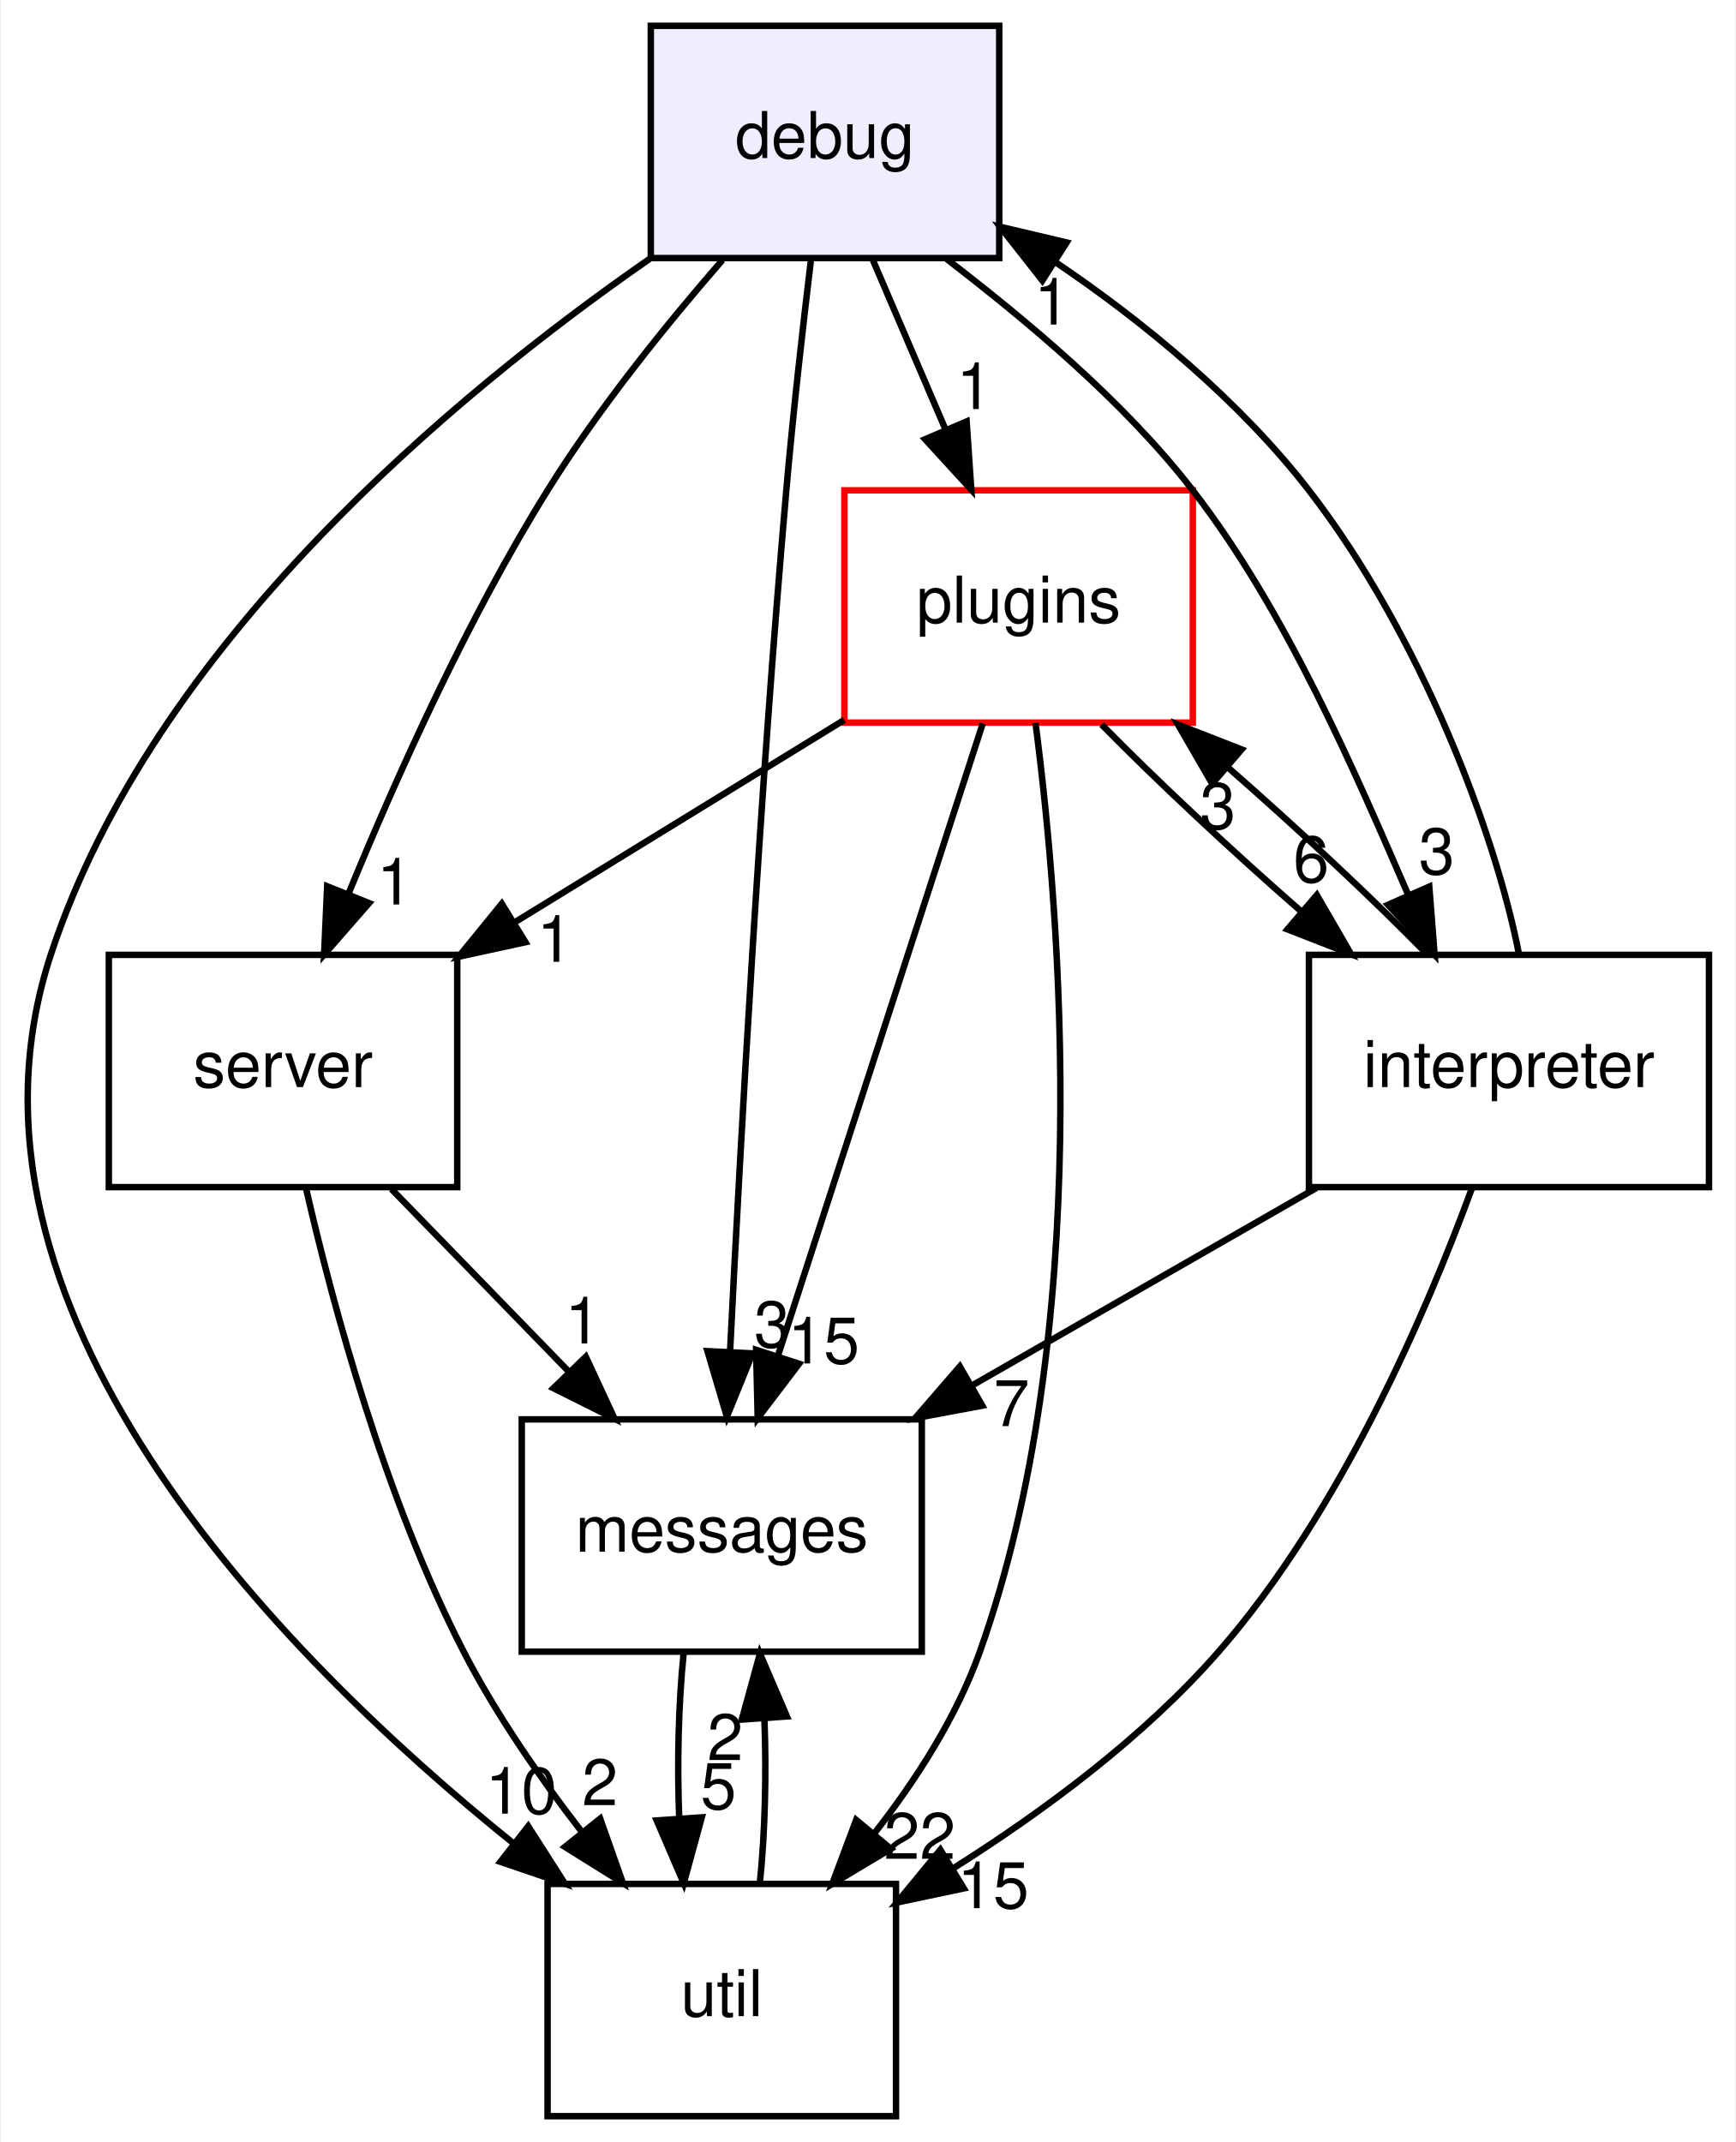
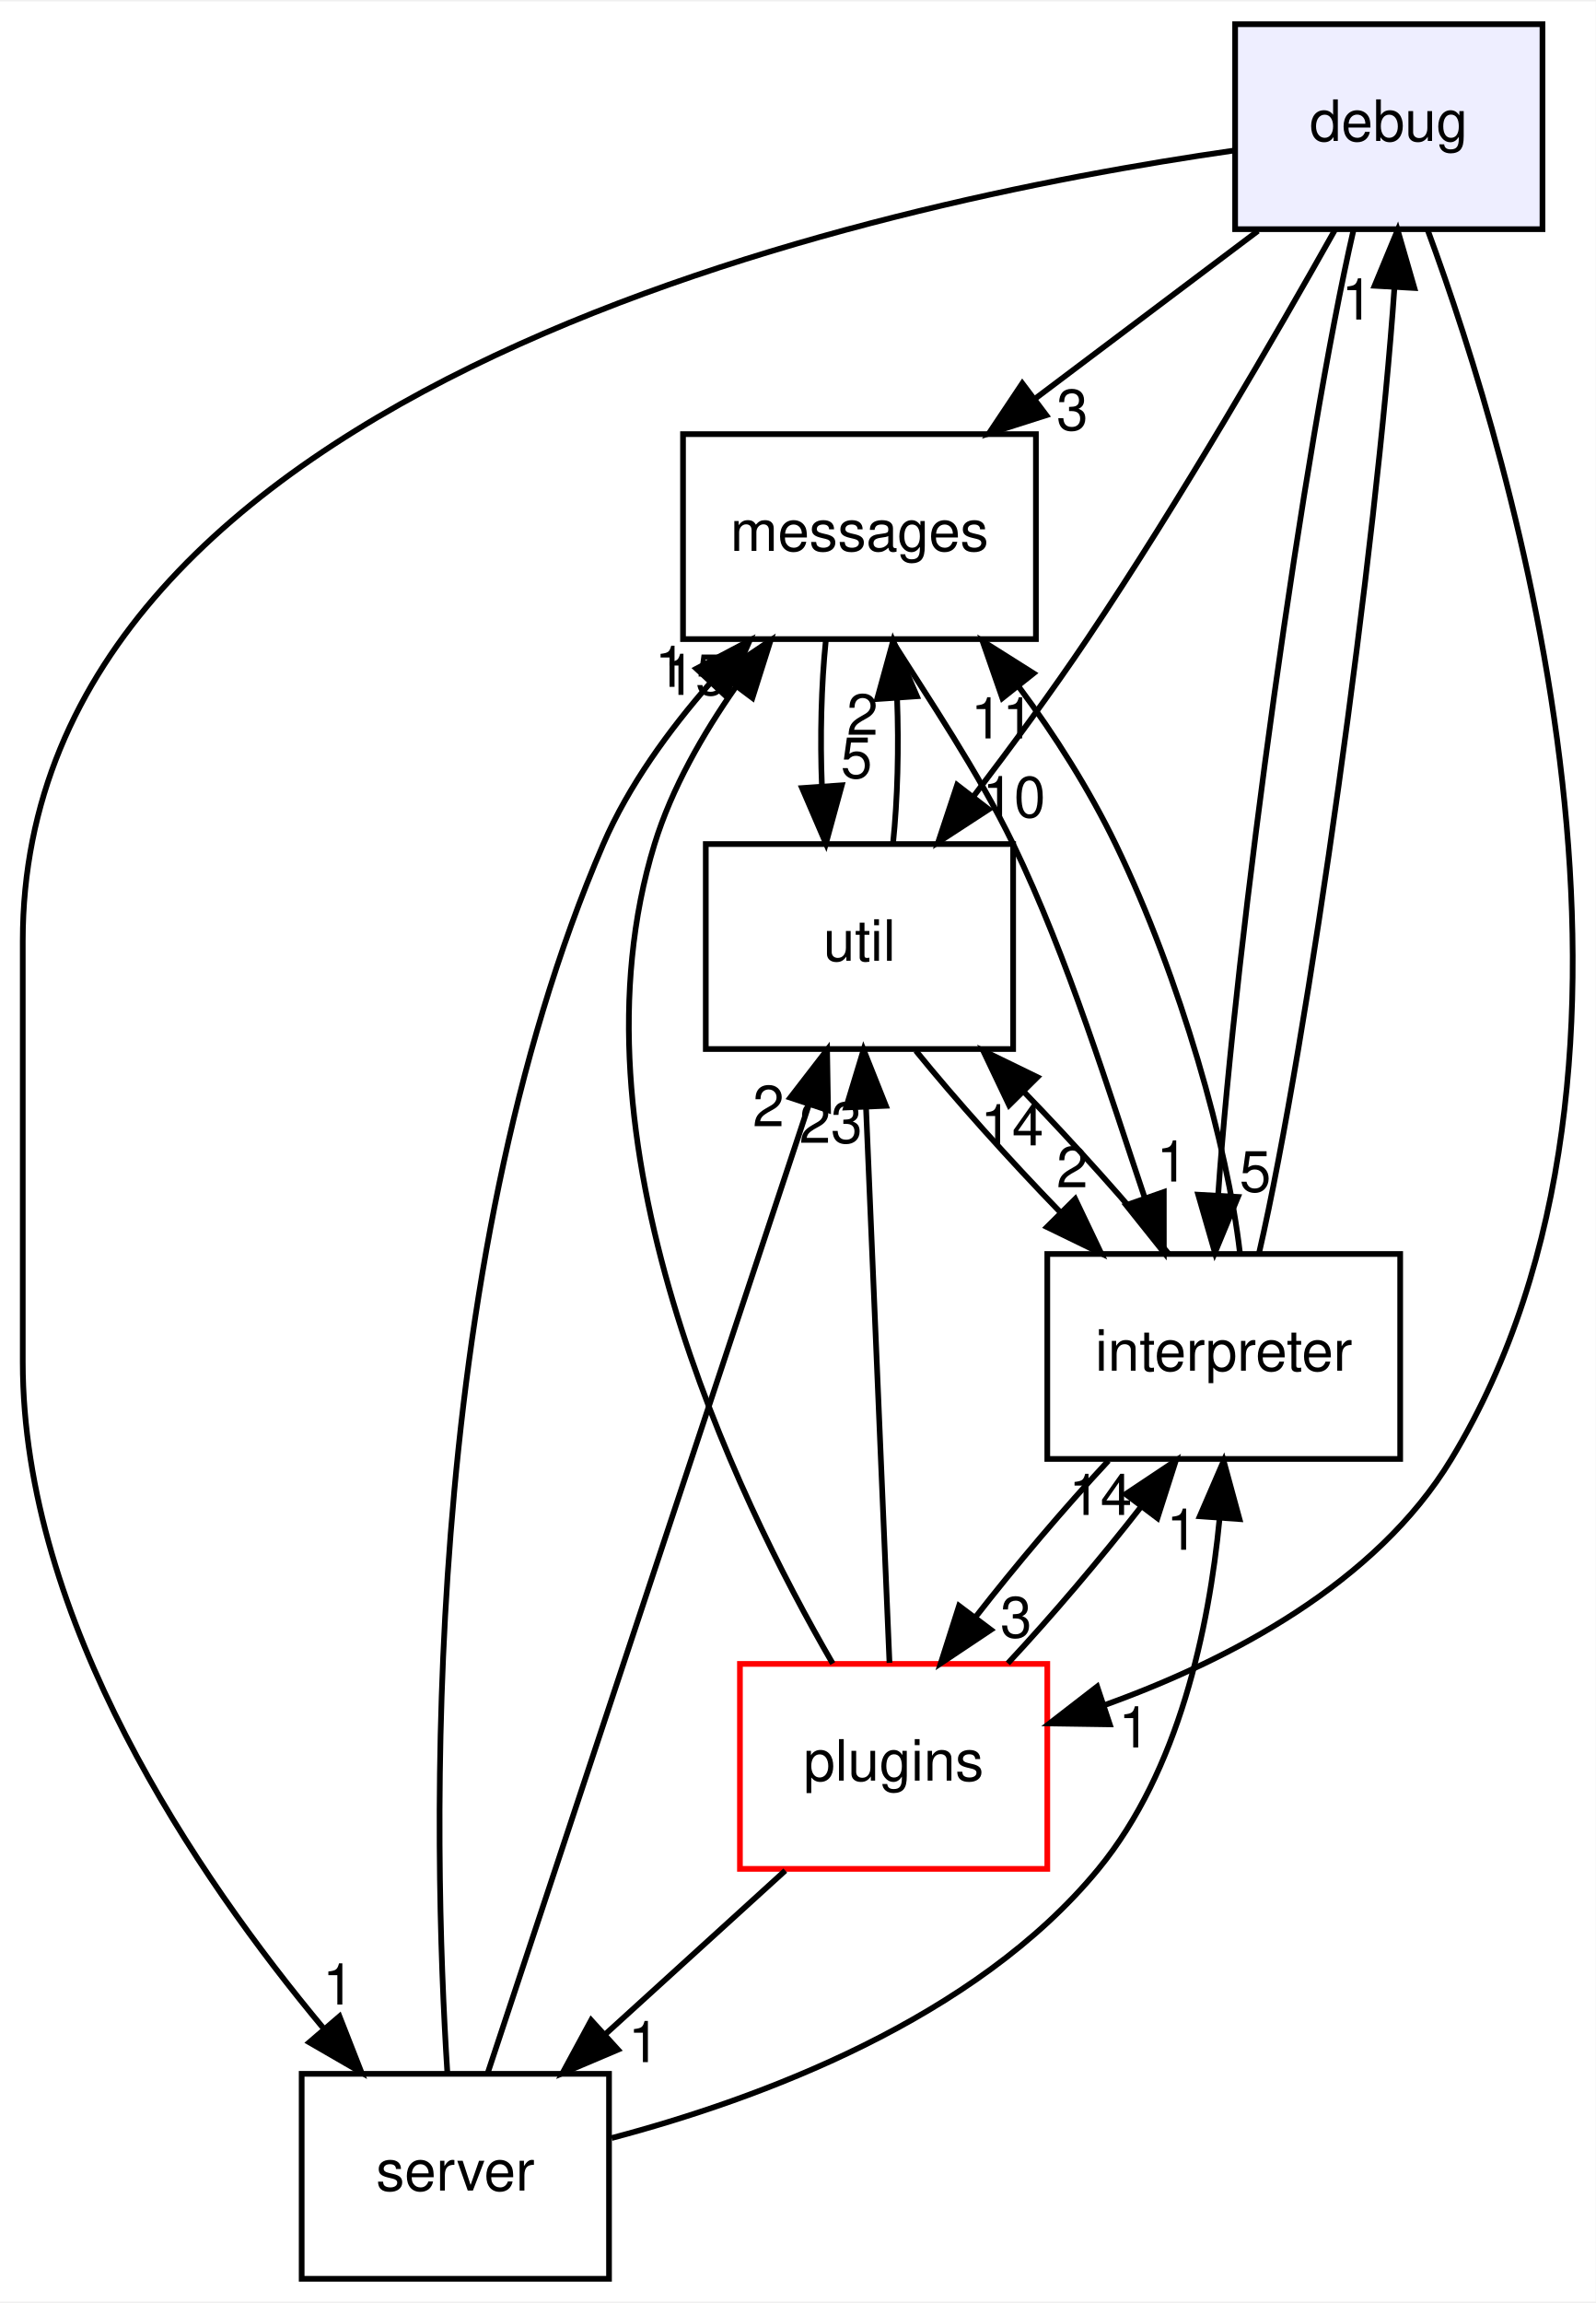
- <svg xmlns="http://www.w3.org/2000/svg" xmlns:xlink="http://www.w3.org/1999/xlink" width="269pt" height="332pt" viewBox="0.00 0.00 268.73 332.00">
-   <g id="graph0" class="graph" transform="scale(1 1) rotate(0) translate(4 328)">
-     <polygon fill="white" stroke="none" points="-4,4 -4,-328 264.73,-328 264.73,4 -4,4" />
+ <svg xmlns="http://www.w3.org/2000/svg" xmlns:xlink="http://www.w3.org/1999/xlink" width="280pt" height="404pt" viewBox="0.00 0.00 280.35 404.00">
+   <g id="graph0" class="graph" transform="scale(1 1) rotate(0) translate(4 400)">
+     <polygon fill="white" stroke="none" points="-4,4 -4,-400 276.354,-400 276.354,4 -4,4" />
    <g id="node1" class="node">
      <g id="a_node1">
        <a xlink:href="dir_84d4ec99856759213102e4209c09c524.html" target="_top" xlink:title="debug">
-           <polygon fill="#eeeeff" stroke="black" points="150.73,-324 96.73,-324 96.73,-288 150.73,-288 150.73,-324" />
-           <text text-anchor="middle" x="123.73" y="-303.5" font-family="Helvetica,sans-Serif" font-size="10.00">debug</text>
+           <polygon fill="#eeeeff" stroke="black" points="267,-396 213,-396 213,-360 267,-360 267,-396" />
+           <text text-anchor="middle" x="240" y="-375.5" font-family="Helvetica,sans-Serif" font-size="10.00">debug</text>
        </a>
      </g>
    </g>
    <g id="node2" class="node">
      <g id="a_node2">
        <a xlink:href="dir_b8f7637664a38e012eb6b40bd154637c.html" target="_top" xlink:title="messages">
-           <polygon fill="none" stroke="black" points="138.73,-108 76.73,-108 76.73,-72 138.73,-72 138.73,-108" />
-           <text text-anchor="middle" x="107.73" y="-87.5" font-family="Helvetica,sans-Serif" font-size="10.00">messages</text>
+           <polygon fill="none" stroke="black" points="178,-324 116,-324 116,-288 178,-288 178,-324" />
+           <text text-anchor="middle" x="147" y="-303.5" font-family="Helvetica,sans-Serif" font-size="10.00">messages</text>
        </a>
      </g>
    </g>
    <g id="edge1" class="edge">
-       <path fill="none" stroke="black" d="M121.563,-287.836C120.311,-277.472 118.78,-263.992 117.73,-252 113.641,-205.332 110.626,-150.911 109.027,-118.794" />
-       <polygon fill="black" stroke="black" points="112.504,-118.231 108.521,-108.414 105.512,-118.572 112.504,-118.231" />
+       <path fill="none" stroke="black" d="M217.011,-359.697C205.186,-350.796 190.608,-339.823 177.821,-330.199" />
+       <polygon fill="black" stroke="black" points="179.819,-327.322 169.724,-324.104 175.609,-332.915 179.819,-327.322" />
      <g id="a_edge1-headlabel">
        <a xlink:href="dir_000000_000002.html" target="_top" xlink:title="3">
-           <text text-anchor="middle" x="115.515" y="-119.183" font-family="Helvetica,sans-Serif" font-size="10.00">3</text>
+           <text text-anchor="middle" x="184.398" y="-324.715" font-family="Helvetica,sans-Serif" font-size="10.00">3</text>
        </a>
      </g>
    </g>
    <g id="node3" class="node">
      <g id="a_node3">
        <a xlink:href="dir_23ec12649285f9fabf3a6b7380226c28.html" target="_top" xlink:title="util">
-           <polygon fill="none" stroke="black" points="134.73,-36 80.73,-36 80.73,-0 134.73,-0 134.73,-36" />
-           <text text-anchor="middle" x="107.73" y="-15.5" font-family="Helvetica,sans-Serif" font-size="10.00">util</text>
+           <polygon fill="none" stroke="black" points="174,-252 120,-252 120,-216 174,-216 174,-252" />
+           <text text-anchor="middle" x="147" y="-231.5" font-family="Helvetica,sans-Serif" font-size="10.00">util</text>
        </a>
      </g>
    </g>
    <g id="edge2" class="edge">
-       <path fill="none" stroke="black" d="M96.528,-287.865C66.249,-266.844 19.497,-228.017 3.73,-180 -14.077,-125.772 38.668,-71.933 75.415,-42.307" />
-       <polygon fill="black" stroke="black" points="77.733,-44.938 83.441,-36.011 73.413,-39.43 77.733,-44.938" />
+       <path fill="none" stroke="black" d="M230.573,-359.929C220.368,-341.757 203.353,-312.328 187,-288 180.826,-278.815 173.658,-269.066 167.109,-260.467" />
+       <polygon fill="black" stroke="black" points="169.703,-258.099 160.826,-252.315 164.159,-262.373 169.703,-258.099" />
      <g id="a_edge2-headlabel">
        <a xlink:href="dir_000000_000022.html" target="_top" xlink:title="10">
-           <text text-anchor="middle" x="76.658" y="-46.89" font-family="Helvetica,sans-Serif" font-size="10.00">10</text>
+           <text text-anchor="middle" x="174.146" y="-256.713" font-family="Helvetica,sans-Serif" font-size="10.00">10</text>
        </a>
      </g>
    </g>
    <g id="node4" class="node">
      <g id="a_node4">
        <a xlink:href="dir_41e1742e44e2de38b3bc91f993fed282.html" target="_top" xlink:title="server">
-           <polygon fill="none" stroke="black" points="66.73,-180 12.73,-180 12.73,-144 66.73,-144 66.73,-180" />
-           <text text-anchor="middle" x="39.73" y="-159.5" font-family="Helvetica,sans-Serif" font-size="10.00">server</text>
+           <polygon fill="none" stroke="black" points="103,-36 49,-36 49,-0 103,-0 103,-36" />
+           <text text-anchor="middle" x="76" y="-15.5" font-family="Helvetica,sans-Serif" font-size="10.00">server</text>
        </a>
      </g>
    </g>
    <g id="edge3" class="edge">
-       <path fill="none" stroke="black" d="M107.828,-287.685C99.158,-277.713 88.618,-264.676 80.73,-252 68.292,-232.013 57.321,-207.63 49.865,-189.443" />
-       <polygon fill="black" stroke="black" points="53.067,-188.024 46.098,-180.044 46.57,-190.628 53.067,-188.024" />
+       <path fill="none" stroke="black" d="M212.935,-373.832C150.169,-364.827 0,-333.037 0,-235 0,-235 0,-235 0,-161 0,-115.641 30.517,-70.749 52.875,-43.946" />
+       <polygon fill="black" stroke="black" points="55.645,-46.093 59.509,-36.228 50.336,-41.53 55.645,-46.093" />
      <g id="a_edge3-headlabel">
        <a xlink:href="dir_000000_000019.html" target="_top" xlink:title="1">
-           <text text-anchor="middle" x="57.04" y="-187.804" font-family="Helvetica,sans-Serif" font-size="10.00">1</text>
+           <text text-anchor="middle" x="55.455" y="-48.169" font-family="Helvetica,sans-Serif" font-size="10.00">1</text>
        </a>
      </g>
    </g>
    <g id="node5" class="node">
      <g id="a_node5">
        <a xlink:href="dir_38c8d24aef3972a7f87b834274e76e31.html" target="_top" xlink:title="plugins">
-           <polygon fill="white" stroke="red" points="180.73,-252 126.73,-252 126.73,-216 180.73,-216 180.73,-252" />
-           <text text-anchor="middle" x="153.73" y="-231.5" font-family="Helvetica,sans-Serif" font-size="10.00">plugins</text>
+           <polygon fill="white" stroke="red" points="180,-108 126,-108 126,-72 180,-72 180,-108" />
+           <text text-anchor="middle" x="153" y="-87.5" font-family="Helvetica,sans-Serif" font-size="10.00">plugins</text>
        </a>
      </g>
    </g>
    <g id="edge4" class="edge">
-       <path fill="none" stroke="black" d="M131.145,-287.697C134.524,-279.813 138.599,-270.304 142.353,-261.546" />
-       <polygon fill="black" stroke="black" points="145.677,-262.675 146.399,-252.104 139.243,-259.917 145.677,-262.675" />
+       <path fill="none" stroke="black" d="M246.806,-359.916C261.871,-319.109 293.475,-214.148 251,-144 237.707,-122.047 211.869,-108.613 190.06,-100.765" />
+       <polygon fill="black" stroke="black" points="190.977,-97.381 180.383,-97.541 188.764,-104.022 190.977,-97.381" />
      <g id="a_edge4-headlabel">
        <a xlink:href="dir_000000_000003.html" target="_top" xlink:title="1">
-           <text text-anchor="middle" x="146.871" y="-264.597" font-family="Helvetica,sans-Serif" font-size="10.00">1</text>
+           <text text-anchor="middle" x="195.284" y="-93.323" font-family="Helvetica,sans-Serif" font-size="10.00">1</text>
        </a>
      </g>
    </g>
    <g id="node6" class="node">
      <g id="a_node6">
        <a xlink:href="dir_f2c8af9107d7604b778bd4ea9fe0debe.html" target="_top" xlink:title="interpreter">
-           <polygon fill="none" stroke="black" points="260.73,-180 198.73,-180 198.73,-144 260.73,-144 260.73,-180" />
-           <text text-anchor="middle" x="229.73" y="-159.5" font-family="Helvetica,sans-Serif" font-size="10.00">interpreter</text>
+           <polygon fill="none" stroke="black" points="242,-180 180,-180 180,-144 242,-144 242,-180" />
+           <text text-anchor="middle" x="211" y="-159.5" font-family="Helvetica,sans-Serif" font-size="10.00">interpreter</text>
        </a>
      </g>
    </g>
    <g id="edge5" class="edge">
-       <path fill="none" stroke="black" d="M142.612,-287.83C154.765,-278.467 169.941,-265.95 180.73,-252 195.312,-233.144 205.949,-208.128 214.066,-189.421" />
-       <polygon fill="black" stroke="black" points="217.38,-190.58 218.207,-180.018 210.974,-187.759 217.38,-190.58" />
+       <path fill="none" stroke="black" d="M233.798,-359.849C225.246,-322.832 213.097,-235.181 210.019,-190.386" />
+       <polygon fill="black" stroke="black" points="213.504,-190.021 209.45,-180.232 206.515,-190.413 213.504,-190.021" />
      <g id="a_edge5-headlabel">
-         <a xlink:href="dir_000000_000001.html" target="_top" xlink:title="3">
-           <text text-anchor="middle" x="218.53" y="-192.514" font-family="Helvetica,sans-Serif" font-size="10.00">3</text>
+         <a xlink:href="dir_000000_000001.html" target="_top" xlink:title="5">
+           <text text-anchor="middle" x="216.54" y="-190.951" font-family="Helvetica,sans-Serif" font-size="10.00">5</text>
        </a>
      </g>
    </g>
    <g id="edge6" class="edge">
-       <path fill="none" stroke="black" d="M101.814,-71.697C101.018,-63.983 100.792,-54.712 101.134,-46.112" />
-       <polygon fill="black" stroke="black" points="104.628,-46.324 101.835,-36.104 97.645,-45.836 104.628,-46.324" />
+       <path fill="none" stroke="black" d="M141.084,-287.697C140.289,-279.983 140.062,-270.712 140.405,-262.112" />
+       <polygon fill="black" stroke="black" points="143.898,-262.324 141.105,-252.104 136.915,-261.836 143.898,-262.324" />
      <g id="a_edge6-headlabel">
        <a xlink:href="dir_000002_000022.html" target="_top" xlink:title="5">
-           <text text-anchor="middle" x="107.21" y="-47.608" font-family="Helvetica,sans-Serif" font-size="10.00">5</text>
+           <text text-anchor="middle" x="146.48" y="-263.608" font-family="Helvetica,sans-Serif" font-size="10.00">5</text>
        </a>
      </g>
    </g>
    <g id="edge7" class="edge">
-       <path fill="none" stroke="black" d="M113.625,-36.104C114.43,-43.791 114.667,-53.054 114.334,-61.665" />
-       <polygon fill="black" stroke="black" points="110.838,-61.48 113.645,-71.697 117.822,-61.96 110.838,-61.48" />
+       <path fill="none" stroke="black" d="M152.772,-287.639C159.078,-277.652 167.895,-264.616 174,-252 183.66,-232.04 190.995,-207.978 197.106,-189.908" />
+       <polygon fill="black" stroke="black" points="200.471,-190.888 200.476,-180.294 193.865,-188.573 200.471,-190.888" />
      <g id="a_edge7-headlabel">
+         <a xlink:href="dir_000002_000001.html" target="_top" xlink:title="1">
+           <text text-anchor="middle" x="201.961" y="-192.72" font-family="Helvetica,sans-Serif" font-size="10.00">1</text>
+         </a>
+       </g>
+     </g>
+     <g id="edge8" class="edge">
+       <path fill="none" stroke="black" d="M152.895,-252.104C153.701,-259.791 153.937,-269.054 153.604,-277.665" />
+       <polygon fill="black" stroke="black" points="150.109,-277.48 152.916,-287.697 157.092,-277.96 150.109,-277.48" />
+       <g id="a_edge8-headlabel">
        <a xlink:href="dir_000022_000002.html" target="_top" xlink:title="2">
-           <text text-anchor="middle" x="108.252" y="-55.2" font-family="Helvetica,sans-Serif" font-size="10.00">2</text>
-         </a>
-       </g>
-     </g>
-     <g id="edge8" class="edge">
-       <path fill="none" stroke="black" d="M56.539,-143.697C64.856,-135.135 75.035,-124.656 84.12,-115.304" />
-       <polygon fill="black" stroke="black" points="86.657,-117.716 91.114,-108.104 81.636,-112.838 86.657,-117.716" />
-       <g id="a_edge8-headlabel">
+           <text text-anchor="middle" x="147.522" y="-271.2" font-family="Helvetica,sans-Serif" font-size="10.00">2</text>
+         </a>
+       </g>
+     </g>
+     <g id="edge9" class="edge">
+       <path fill="none" stroke="black" d="M156.905,-215.697C163.849,-207.135 173.248,-196.656 182.317,-187.304" />
+       <polygon fill="black" stroke="black" points="184.904,-189.666 189.467,-180.104 179.937,-184.734 184.904,-189.666" />
+       <g id="a_edge9-headlabel">
+         <a xlink:href="dir_000022_000001.html" target="_top" xlink:title="2">
+           <text text-anchor="middle" x="184.386" y="-191.718" font-family="Helvetica,sans-Serif" font-size="10.00">2</text>
+         </a>
+       </g>
+     </g>
+     <g id="edge10" class="edge">
+       <path fill="none" stroke="black" d="M74.594,-36.242C72.039,-76.088 69.574,-176.888 102,-252 106.423,-262.246 113.521,-272.004 120.784,-280.29" />
+       <polygon fill="black" stroke="black" points="118.346,-282.808 127.717,-287.751 123.474,-278.043 118.346,-282.808" />
+       <g id="a_edge10-headlabel">
        <a xlink:href="dir_000019_000002.html" target="_top" xlink:title="1">
-           <text text-anchor="middle" x="86.189" y="-119.773" font-family="Helvetica,sans-Serif" font-size="10.00">1</text>
-         </a>
-       </g>
-     </g>
-     <g id="edge9" class="edge">
-       <path fill="none" stroke="black" d="M43.266,-143.928C47.495,-125.5 55.565,-95.616 67.73,-72 72.718,-62.316 79.474,-52.559 86.013,-44.103" />
-       <polygon fill="black" stroke="black" points="88.88,-46.122 92.407,-36.132 83.42,-41.743 88.88,-46.122" />
-       <g id="a_edge9-headlabel">
+           <text text-anchor="middle" x="113.819" y="-279.607" font-family="Helvetica,sans-Serif" font-size="10.00">1</text>
+         </a>
+       </g>
+     </g>
+     <g id="edge11" class="edge">
+       <path fill="none" stroke="black" d="M81.717,-36.233C94.076,-73.481 123.352,-161.723 138.134,-206.278" />
+       <polygon fill="black" stroke="black" points="134.839,-207.46 141.31,-215.849 141.483,-205.256 134.839,-207.46" />
+       <g id="a_edge11-headlabel">
        <a xlink:href="dir_000019_000022.html" target="_top" xlink:title="2">
-           <text text-anchor="middle" x="88.846" y="-48.203" font-family="Helvetica,sans-Serif" font-size="10.00">2</text>
-         </a>
-       </g>
-     </g>
-     <g id="edge10" class="edge">
-       <path fill="none" stroke="black" d="M148.181,-215.871C140.307,-191.564 125.812,-146.819 116.48,-118.013" />
-       <polygon fill="black" stroke="black" points="119.71,-116.624 113.298,-108.189 113.05,-118.781 119.71,-116.624" />
-       <g id="a_edge10-headlabel">
+           <text text-anchor="middle" x="131.012" y="-202.442" font-family="Helvetica,sans-Serif" font-size="10.00">2</text>
+         </a>
+       </g>
+     </g>
+     <g id="edge12" class="edge">
+       <path fill="none" stroke="black" d="M103.451,-24.72C129.326,-31.55 167.279,-45.536 189,-72 203.163,-89.255 208.41,-114.318 210.26,-133.453" />
+       <polygon fill="black" stroke="black" points="206.786,-133.932 210.986,-143.658 213.768,-133.435 206.786,-133.932" />
+       <g id="a_edge12-headlabel">
+         <a xlink:href="dir_000019_000001.html" target="_top" xlink:title="1">
+           <text text-anchor="middle" x="203.699" y="-128.048" font-family="Helvetica,sans-Serif" font-size="10.00">1</text>
+         </a>
+       </g>
+     </g>
+     <g id="edge13" class="edge">
+       <path fill="none" stroke="black" d="M142.305,-108.057C125.171,-137.595 95.038,-200.092 111,-252 114.009,-261.785 119.507,-271.384 125.316,-279.666" />
+       <polygon fill="black" stroke="black" points="122.593,-281.869 131.39,-287.774 128.195,-277.672 122.593,-281.869" />
+       <g id="a_edge13-headlabel">
        <a xlink:href="dir_000003_000002.html" target="_top" xlink:title="15">
-           <text text-anchor="middle" x="123.518" y="-116.669" font-family="Helvetica,sans-Serif" font-size="10.00">15</text>
-         </a>
-       </g>
-     </g>
-     <g id="edge11" class="edge">
-       <path fill="none" stroke="black" d="M156.354,-215.923C160.277,-185.824 165.453,-121.805 147.73,-72 144.135,-61.9 137.874,-52.143 131.357,-43.814" />
-       <polygon fill="black" stroke="black" points="133.936,-41.441 124.844,-36 128.558,-45.923 133.936,-41.441" />
-       <g id="a_edge11-headlabel">
-         <a xlink:href="dir_000003_000022.html" target="_top" xlink:title="22">
-           <text text-anchor="middle" x="138.418" y="-39.884" font-family="Helvetica,sans-Serif" font-size="10.00">22</text>
-         </a>
-       </g>
-     </g>
-     <g id="edge12" class="edge">
-       <path fill="none" stroke="black" d="M126.713,-216.411C111.491,-207.064 92.281,-195.268 75.788,-185.141" />
-       <polygon fill="black" stroke="black" points="77.3,-181.963 66.947,-179.713 73.638,-187.928 77.3,-181.963" />
-       <g id="a_edge12-headlabel">
+           <text text-anchor="middle" x="118.165" y="-278.195" font-family="Helvetica,sans-Serif" font-size="10.00">15</text>
+         </a>
+       </g>
+     </g>
+     <g id="edge14" class="edge">
+       <path fill="none" stroke="black" d="M152.274,-108.189C151.25,-132.424 149.371,-176.888 148.154,-205.679" />
+       <polygon fill="black" stroke="black" points="144.649,-205.733 147.724,-215.871 151.643,-206.028 144.649,-205.733" />
+       <g id="a_edge14-headlabel">
+         <a xlink:href="dir_000003_000022.html" target="_top" xlink:title="23">
+           <text text-anchor="middle" x="141.964" y="-199.521" font-family="Helvetica,sans-Serif" font-size="10.00">23</text>
+         </a>
+       </g>
+     </g>
+     <g id="edge15" class="edge">
+       <path fill="none" stroke="black" d="M133.966,-71.697C124.455,-63.05 112.793,-52.449 102.43,-43.027" />
+       <polygon fill="black" stroke="black" points="104.569,-40.241 94.815,-36.104 99.86,-45.421 104.569,-40.241" />
+       <g id="a_edge15-headlabel">
        <a xlink:href="dir_000003_000019.html" target="_top" xlink:title="1">
-           <text text-anchor="middle" x="81.849" y="-178.924" font-family="Helvetica,sans-Serif" font-size="10.00">1</text>
-         </a>
-       </g>
-     </g>
-     <g id="edge13" class="edge">
-       <path fill="none" stroke="black" d="M166.6,-215.697C175.179,-206.965 186.652,-196.24 197.514,-186.75" />
-       <polygon fill="black" stroke="black" points="199.951,-189.271 205.264,-180.104 195.395,-183.957 199.951,-189.271" />
-       <g id="a_edge13-headlabel">
-         <a xlink:href="dir_000003_000001.html" target="_top" xlink:title="6">
-           <text text-anchor="middle" x="199.071" y="-191.266" font-family="Helvetica,sans-Serif" font-size="10.00">6</text>
-         </a>
-       </g>
-     </g>
-     <g id="edge14" class="edge">
-       <path fill="none" stroke="black" d="M231.299,-180.018C227.645,-198.937 215.933,-229.756 198.73,-252 188.083,-265.766 173.163,-278.137 159.311,-287.459" />
-       <polygon fill="black" stroke="black" points="157.413,-284.518 150.872,-292.853 161.183,-290.416 157.413,-284.518" />
-       <g id="a_edge14-headlabel">
+           <text text-anchor="middle" x="109.138" y="-38.058" font-family="Helvetica,sans-Serif" font-size="10.00">1</text>
+         </a>
+       </g>
+     </g>
+     <g id="edge16" class="edge">
+       <path fill="none" stroke="black" d="M173.067,-108.104C180.794,-116.383 189.374,-126.488 196.504,-135.64" />
+       <polygon fill="black" stroke="black" points="193.764,-137.819 202.579,-143.697 199.353,-133.605 193.764,-137.819" />
+       <g id="a_edge16-headlabel">
+         <a xlink:href="dir_000003_000001.html" target="_top" xlink:title="14">
+           <text text-anchor="middle" x="189.333" y="-134.158" font-family="Helvetica,sans-Serif" font-size="10.00">14</text>
+         </a>
+       </g>
+     </g>
+     <g id="edge17" class="edge">
+       <path fill="none" stroke="black" d="M217.221,-180.232C225.778,-217.324 237.923,-304.981 240.988,-349.712" />
+       <polygon fill="black" stroke="black" points="237.502,-350.06 241.553,-359.849 244.491,-349.67 237.502,-350.06" />
+       <g id="a_edge17-headlabel">
        <a xlink:href="dir_000001_000000.html" target="_top" xlink:title="1">
-           <text text-anchor="middle" x="158.912" y="-277.69" font-family="Helvetica,sans-Serif" font-size="10.00">1</text>
-         </a>
-       </g>
-     </g>
-     <g id="edge15" class="edge">
-       <path fill="none" stroke="black" d="M199.885,-143.876C183.786,-134.639 163.729,-123.131 146.441,-113.212" />
-       <polygon fill="black" stroke="black" points="148.105,-110.131 137.689,-108.19 144.621,-116.202 148.105,-110.131" />
-       <g id="a_edge15-headlabel">
-         <a xlink:href="dir_000001_000002.html" target="_top" xlink:title="7">
-           <text text-anchor="middle" x="152.635" y="-106.957" font-family="Helvetica,sans-Serif" font-size="10.00">7</text>
-         </a>
-       </g>
-     </g>
-     <g id="edge16" class="edge">
-       <path fill="none" stroke="black" d="M223.966,-143.76C216.947,-124.641 203.639,-93.645 184.73,-72 173.147,-58.741 157.553,-47.202 143.428,-38.306" />
-       <polygon fill="black" stroke="black" points="145.238,-35.31 134.872,-33.117 141.607,-41.295 145.238,-35.31" />
-       <g id="a_edge16-headlabel">
-         <a xlink:href="dir_000001_000022.html" target="_top" xlink:title="15">
-           <text text-anchor="middle" x="149.783" y="-32.246" font-family="Helvetica,sans-Serif" font-size="10.00">15</text>
-         </a>
-       </g>
-     </g>
-     <g id="edge17" class="edge">
-       <path fill="none" stroke="black" d="M217.054,-180.104C208.52,-188.805 197.064,-199.524 186.194,-209.033" />
-       <polygon fill="black" stroke="black" points="183.739,-206.527 178.432,-215.697 188.299,-211.838 183.739,-206.527" />
-       <g id="a_edge17-headlabel">
+           <text text-anchor="middle" x="234.467" y="-344.129" font-family="Helvetica,sans-Serif" font-size="10.00">1</text>
+         </a>
+       </g>
+     </g>
+     <g id="edge18" class="edge">
+       <path fill="none" stroke="black" d="M213.83,-180.294C211.708,-198.651 203.502,-228.234 192,-252 187.421,-261.462 181.317,-271.16 174.985,-279.631" />
+       <polygon fill="black" stroke="black" points="172.104,-277.631 168.625,-287.639 177.586,-281.985 172.104,-277.631" />
+       <g id="a_edge18-headlabel">
+         <a xlink:href="dir_000001_000002.html" target="_top" xlink:title="11">
+           <text text-anchor="middle" x="172.116" y="-270.55" font-family="Helvetica,sans-Serif" font-size="10.00">11</text>
+         </a>
+       </g>
+     </g>
+     <g id="edge19" class="edge">
+       <path fill="none" stroke="black" d="M201.257,-180.104C194.35,-188.636 184.968,-199.108 175.894,-208.478" />
+       <polygon fill="black" stroke="black" points="173.292,-206.131 168.736,-215.697 178.262,-211.06 173.292,-206.131" />
+       <g id="a_edge19-headlabel">
+         <a xlink:href="dir_000001_000022.html" target="_top" xlink:title="14">
+           <text text-anchor="middle" x="173.807" y="-199.08" font-family="Helvetica,sans-Serif" font-size="10.00">14</text>
+         </a>
+       </g>
+     </g>
+     <g id="edge20" class="edge">
+       <path fill="none" stroke="black" d="M190.747,-143.697C183.007,-135.389 174.432,-125.277 167.325,-116.141" />
+       <polygon fill="black" stroke="black" points="170.087,-113.99 161.277,-108.104 164.494,-118.199 170.087,-113.99" />
+       <g id="a_edge20-headlabel">
        <a xlink:href="dir_000001_000003.html" target="_top" xlink:title="3">
-           <text text-anchor="middle" x="184.617" y="-199.531" font-family="Helvetica,sans-Serif" font-size="10.00">3</text>
+           <text text-anchor="middle" x="174.517" y="-112.655" font-family="Helvetica,sans-Serif" font-size="10.00">3</text>
        </a>
      </g>
    </g>
  </g>
</svg>
